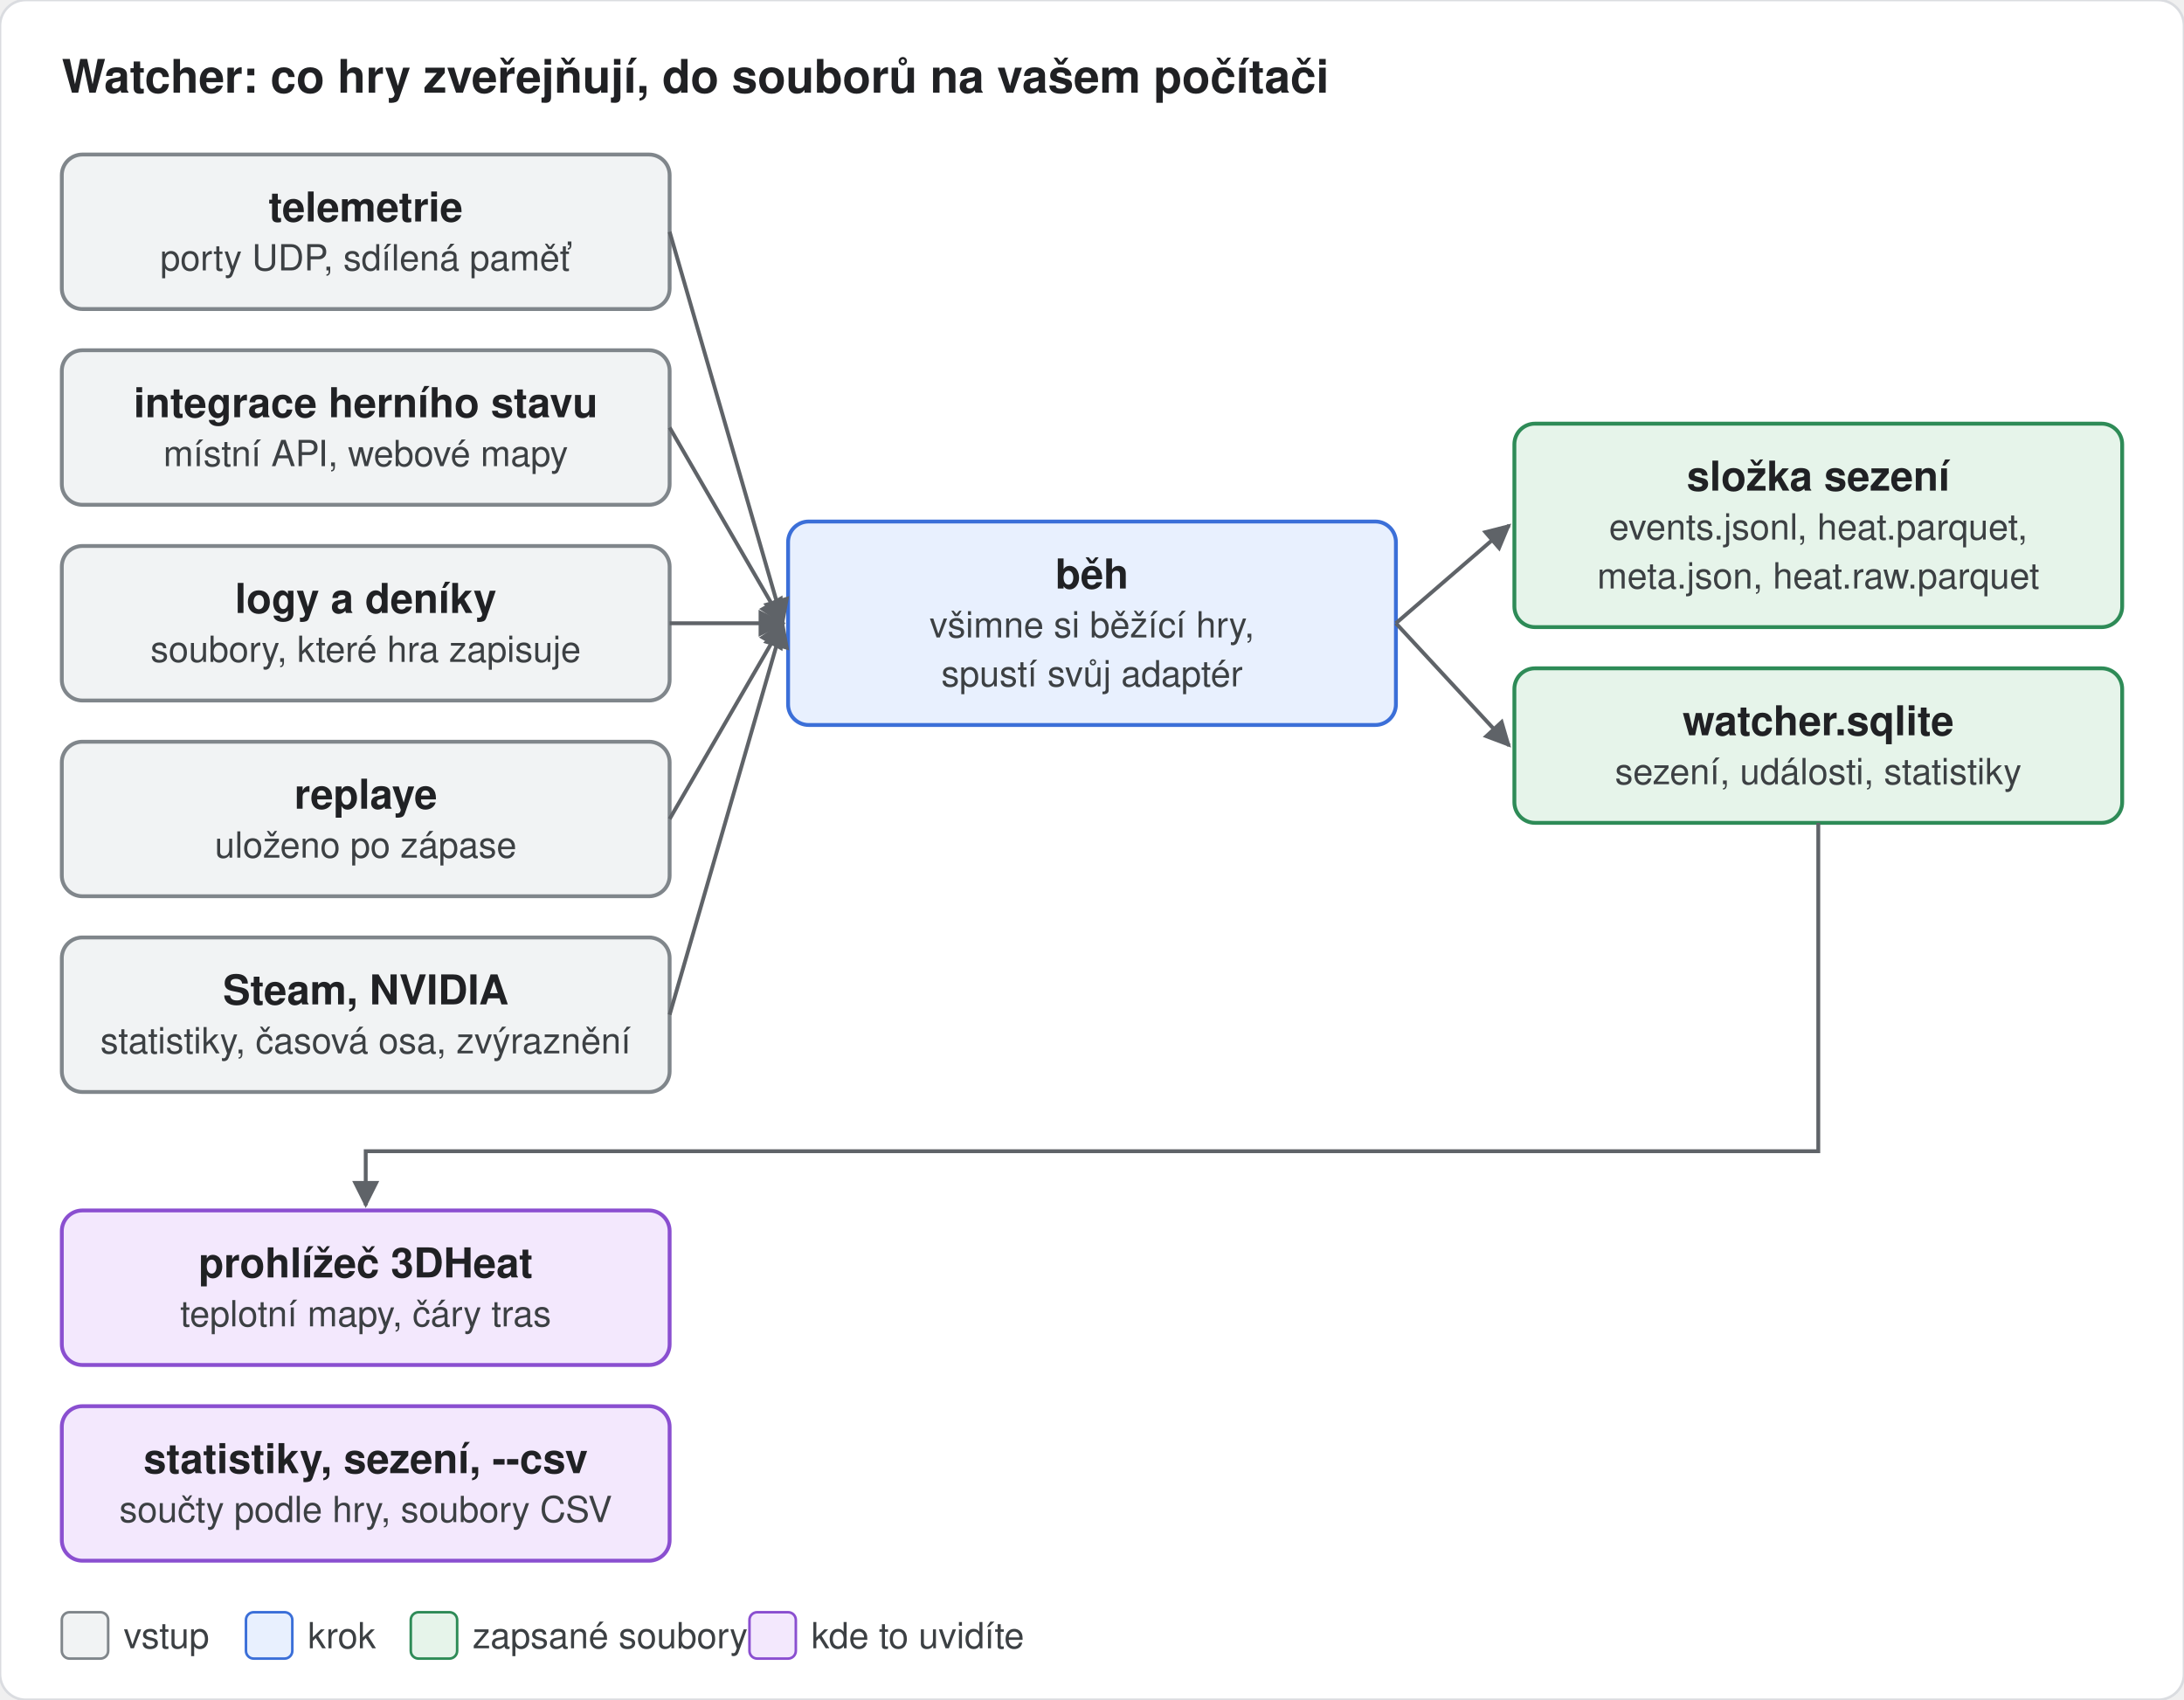
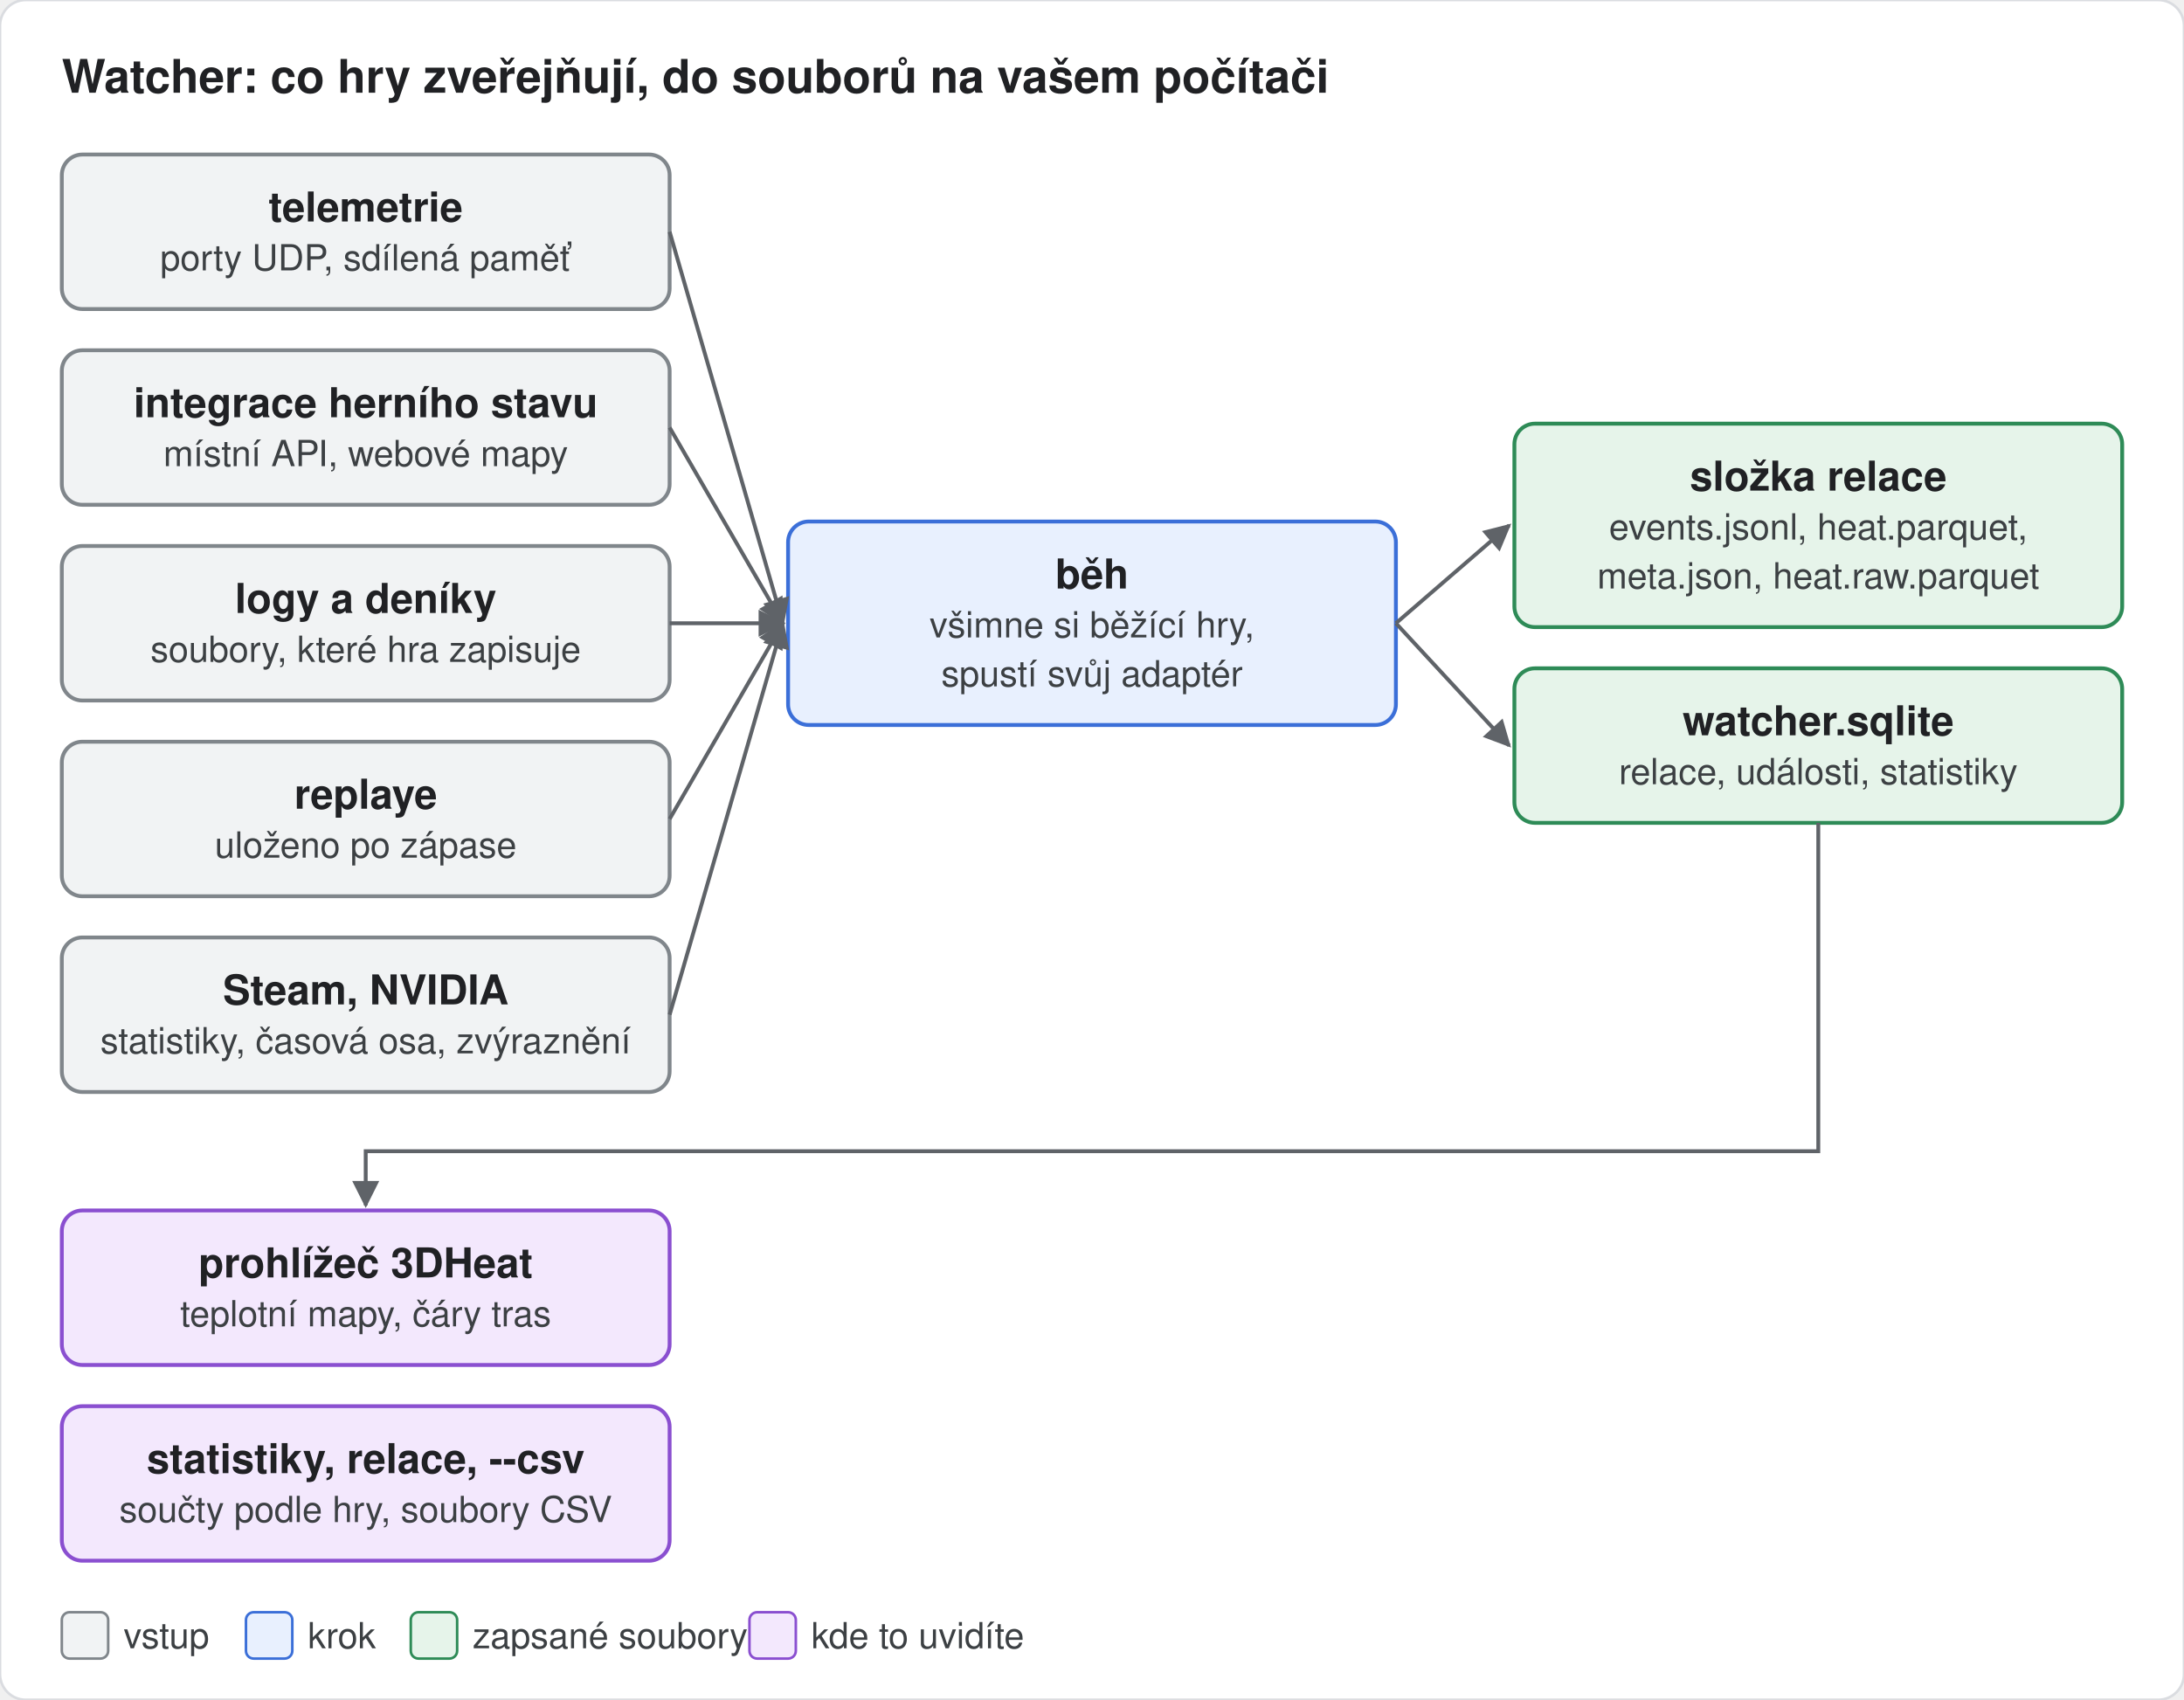
<svg xmlns="http://www.w3.org/2000/svg" width="848" height="660" viewBox="0 0 848 660" font-family="Segoe UI,Helvetica,Arial,sans-serif" role="img" aria-label="The watcher: what games publish, into files on your machine">
  <defs>
    <marker id="a" viewBox="0 0 10 10" refX="9" refY="5" markerWidth="7" markerHeight="7" orient="auto">
      <path d="M0,0 L10,5 L0,10 z" fill="#5f6368" />
    </marker>
  </defs>
  <rect width="848" height="660" rx="10" fill="#ffffff" stroke="#dadce0" />
  <text x="24" y="36" font-size="18" font-weight="600" fill="#202124">Watcher: co hry zveřejňují, do souborů na vašem počítači</text>
  <rect x="24" y="60.0" width="236" height="60" rx="8" fill="#f1f3f4" stroke="#80868b" stroke-width="1.5" />
  <text x="142.0" y="86.0" text-anchor="middle" font-weight="600" font-size="16" fill="#202124">telemetrie</text>
  <text x="142.0" y="105.0" text-anchor="middle" font-size="14" fill="#3c4043">porty UDP, sdílená paměť</text>
  <rect x="24" y="136.0" width="236" height="60" rx="8" fill="#f1f3f4" stroke="#80868b" stroke-width="1.5" />
  <text x="142.0" y="162.0" text-anchor="middle" font-weight="600" font-size="16" fill="#202124">integrace herního stavu</text>
  <text x="142.0" y="181.0" text-anchor="middle" font-size="14" fill="#3c4043">místní API, webové mapy</text>
  <rect x="24" y="212.0" width="236" height="60" rx="8" fill="#f1f3f4" stroke="#80868b" stroke-width="1.5" />
  <text x="142.0" y="238.0" text-anchor="middle" font-weight="600" font-size="16" fill="#202124">logy a deníky</text>
  <text x="142.0" y="257.0" text-anchor="middle" font-size="14" fill="#3c4043">soubory, které hra zapisuje</text>
  <rect x="24" y="288.0" width="236" height="60" rx="8" fill="#f1f3f4" stroke="#80868b" stroke-width="1.5" />
  <text x="142.0" y="314.0" text-anchor="middle" font-weight="600" font-size="16" fill="#202124">replaye</text>
  <text x="142.0" y="333.0" text-anchor="middle" font-size="14" fill="#3c4043">uloženo po zápase</text>
  <rect x="24" y="364.0" width="236" height="60" rx="8" fill="#f1f3f4" stroke="#80868b" stroke-width="1.5" />
  <text x="142.0" y="390.0" text-anchor="middle" font-weight="600" font-size="16" fill="#202124">Steam, NVIDIA</text>
  <text x="142.0" y="409.0" text-anchor="middle" font-size="14" fill="#3c4043">statistiky, časová osa, zvýraznění</text>
  <rect x="306" y="202.5" width="236" height="79" rx="8" fill="#e8f0fe" stroke="#3b6fd8" stroke-width="1.5" />
  <text x="424.0" y="228.5" text-anchor="middle" font-weight="600" font-size="16" fill="#202124">běh</text>
  <text x="424.0" y="247.5" text-anchor="middle" font-size="14" fill="#3c4043">všimne si běžící hry,</text>
  <text x="424.0" y="266.5" text-anchor="middle" font-size="14" fill="#3c4043">spustí svůj adaptér</text>
  <rect x="588" y="164.5" width="236" height="79" rx="8" fill="#e6f4ea" stroke="#2e8b57" stroke-width="1.5" />
-   <text x="706.0" y="190.5" text-anchor="middle" font-weight="600" font-size="16" fill="#202124">složka sezení</text>
+   <text x="706.0" y="190.5" text-anchor="middle" font-weight="600" font-size="16" fill="#202124">složka relace</text>
  <text x="706.0" y="209.5" text-anchor="middle" font-size="14" fill="#3c4043">events.jsonl, heat.parquet,</text>
  <text x="706.0" y="228.5" text-anchor="middle" font-size="14" fill="#3c4043">meta.json, heat.raw.parquet</text>
  <rect x="588" y="259.5" width="236" height="60" rx="8" fill="#e6f4ea" stroke="#2e8b57" stroke-width="1.5" />
  <text x="706.0" y="285.5" text-anchor="middle" font-weight="600" font-size="16" fill="#202124">watcher.sqlite</text>
-   <text x="706.0" y="304.5" text-anchor="middle" font-size="14" fill="#3c4043">sezení, události, statistiky</text>
+   <text x="706.0" y="304.5" text-anchor="middle" font-size="14" fill="#3c4043">relace, události, statistiky</text>
  <line x1="260" y1="90.0" x2="304" y2="242.0" stroke="#5f6368" stroke-width="1.5" marker-end="url(#a)" />
  <line x1="260" y1="166.0" x2="304" y2="242.0" stroke="#5f6368" stroke-width="1.5" marker-end="url(#a)" />
  <line x1="260" y1="242.0" x2="304" y2="242.0" stroke="#5f6368" stroke-width="1.5" marker-end="url(#a)" />
  <line x1="260" y1="318.0" x2="304" y2="242.0" stroke="#5f6368" stroke-width="1.5" marker-end="url(#a)" />
  <line x1="260" y1="394.0" x2="304" y2="242.0" stroke="#5f6368" stroke-width="1.5" marker-end="url(#a)" />
  <line x1="542" y1="242.0" x2="586" y2="204.0" stroke="#5f6368" stroke-width="1.5" marker-end="url(#a)" />
  <line x1="542" y1="242.0" x2="586" y2="289.5" stroke="#5f6368" stroke-width="1.5" marker-end="url(#a)" />
  <path d="M706.0,319.5 V447.0 H142.0 V468.0" fill="none" stroke="#5f6368" stroke-width="1.5" marker-end="url(#a)" />
  <rect x="24" y="470.0" width="236" height="60" rx="8" fill="#f3e8fd" stroke="#8a4fd0" stroke-width="1.5" />
  <text x="142.0" y="496.0" text-anchor="middle" font-weight="600" font-size="16" fill="#202124">prohlížeč 3DHeat</text>
  <text x="142.0" y="515.0" text-anchor="middle" font-size="14" fill="#3c4043">teplotní mapy, čáry tras</text>
  <rect x="24" y="546.0" width="236" height="60" rx="8" fill="#f3e8fd" stroke="#8a4fd0" stroke-width="1.5" />
-   <text x="142.0" y="572.0" text-anchor="middle" font-weight="600" font-size="16" fill="#202124">statistiky, sezení, --csv</text>
+   <text x="142.0" y="572.0" text-anchor="middle" font-weight="600" font-size="16" fill="#202124">statistiky, relace, --csv</text>
  <text x="142.0" y="591.0" text-anchor="middle" font-size="14" fill="#3c4043">součty podle hry, soubory CSV</text>
  <rect x="24" y="626" width="18" height="18" rx="3" fill="#f1f3f4" stroke="#80868b" />
  <text x="48" y="640" font-size="14" fill="#3c4043">vstup</text>
  <rect x="95.5" y="626" width="18" height="18" rx="3" fill="#e8f0fe" stroke="#3b6fd8" />
  <text x="119.5" y="640" font-size="14" fill="#3c4043">krok</text>
  <rect x="159.5" y="626" width="18" height="18" rx="3" fill="#e6f4ea" stroke="#2e8b57" />
  <text x="183.5" y="640" font-size="14" fill="#3c4043">zapsané soubory</text>
  <rect x="291.0" y="626" width="18" height="18" rx="3" fill="#f3e8fd" stroke="#8a4fd0" />
  <text x="315.0" y="640" font-size="14" fill="#3c4043">kde to uvidíte</text>
</svg>
